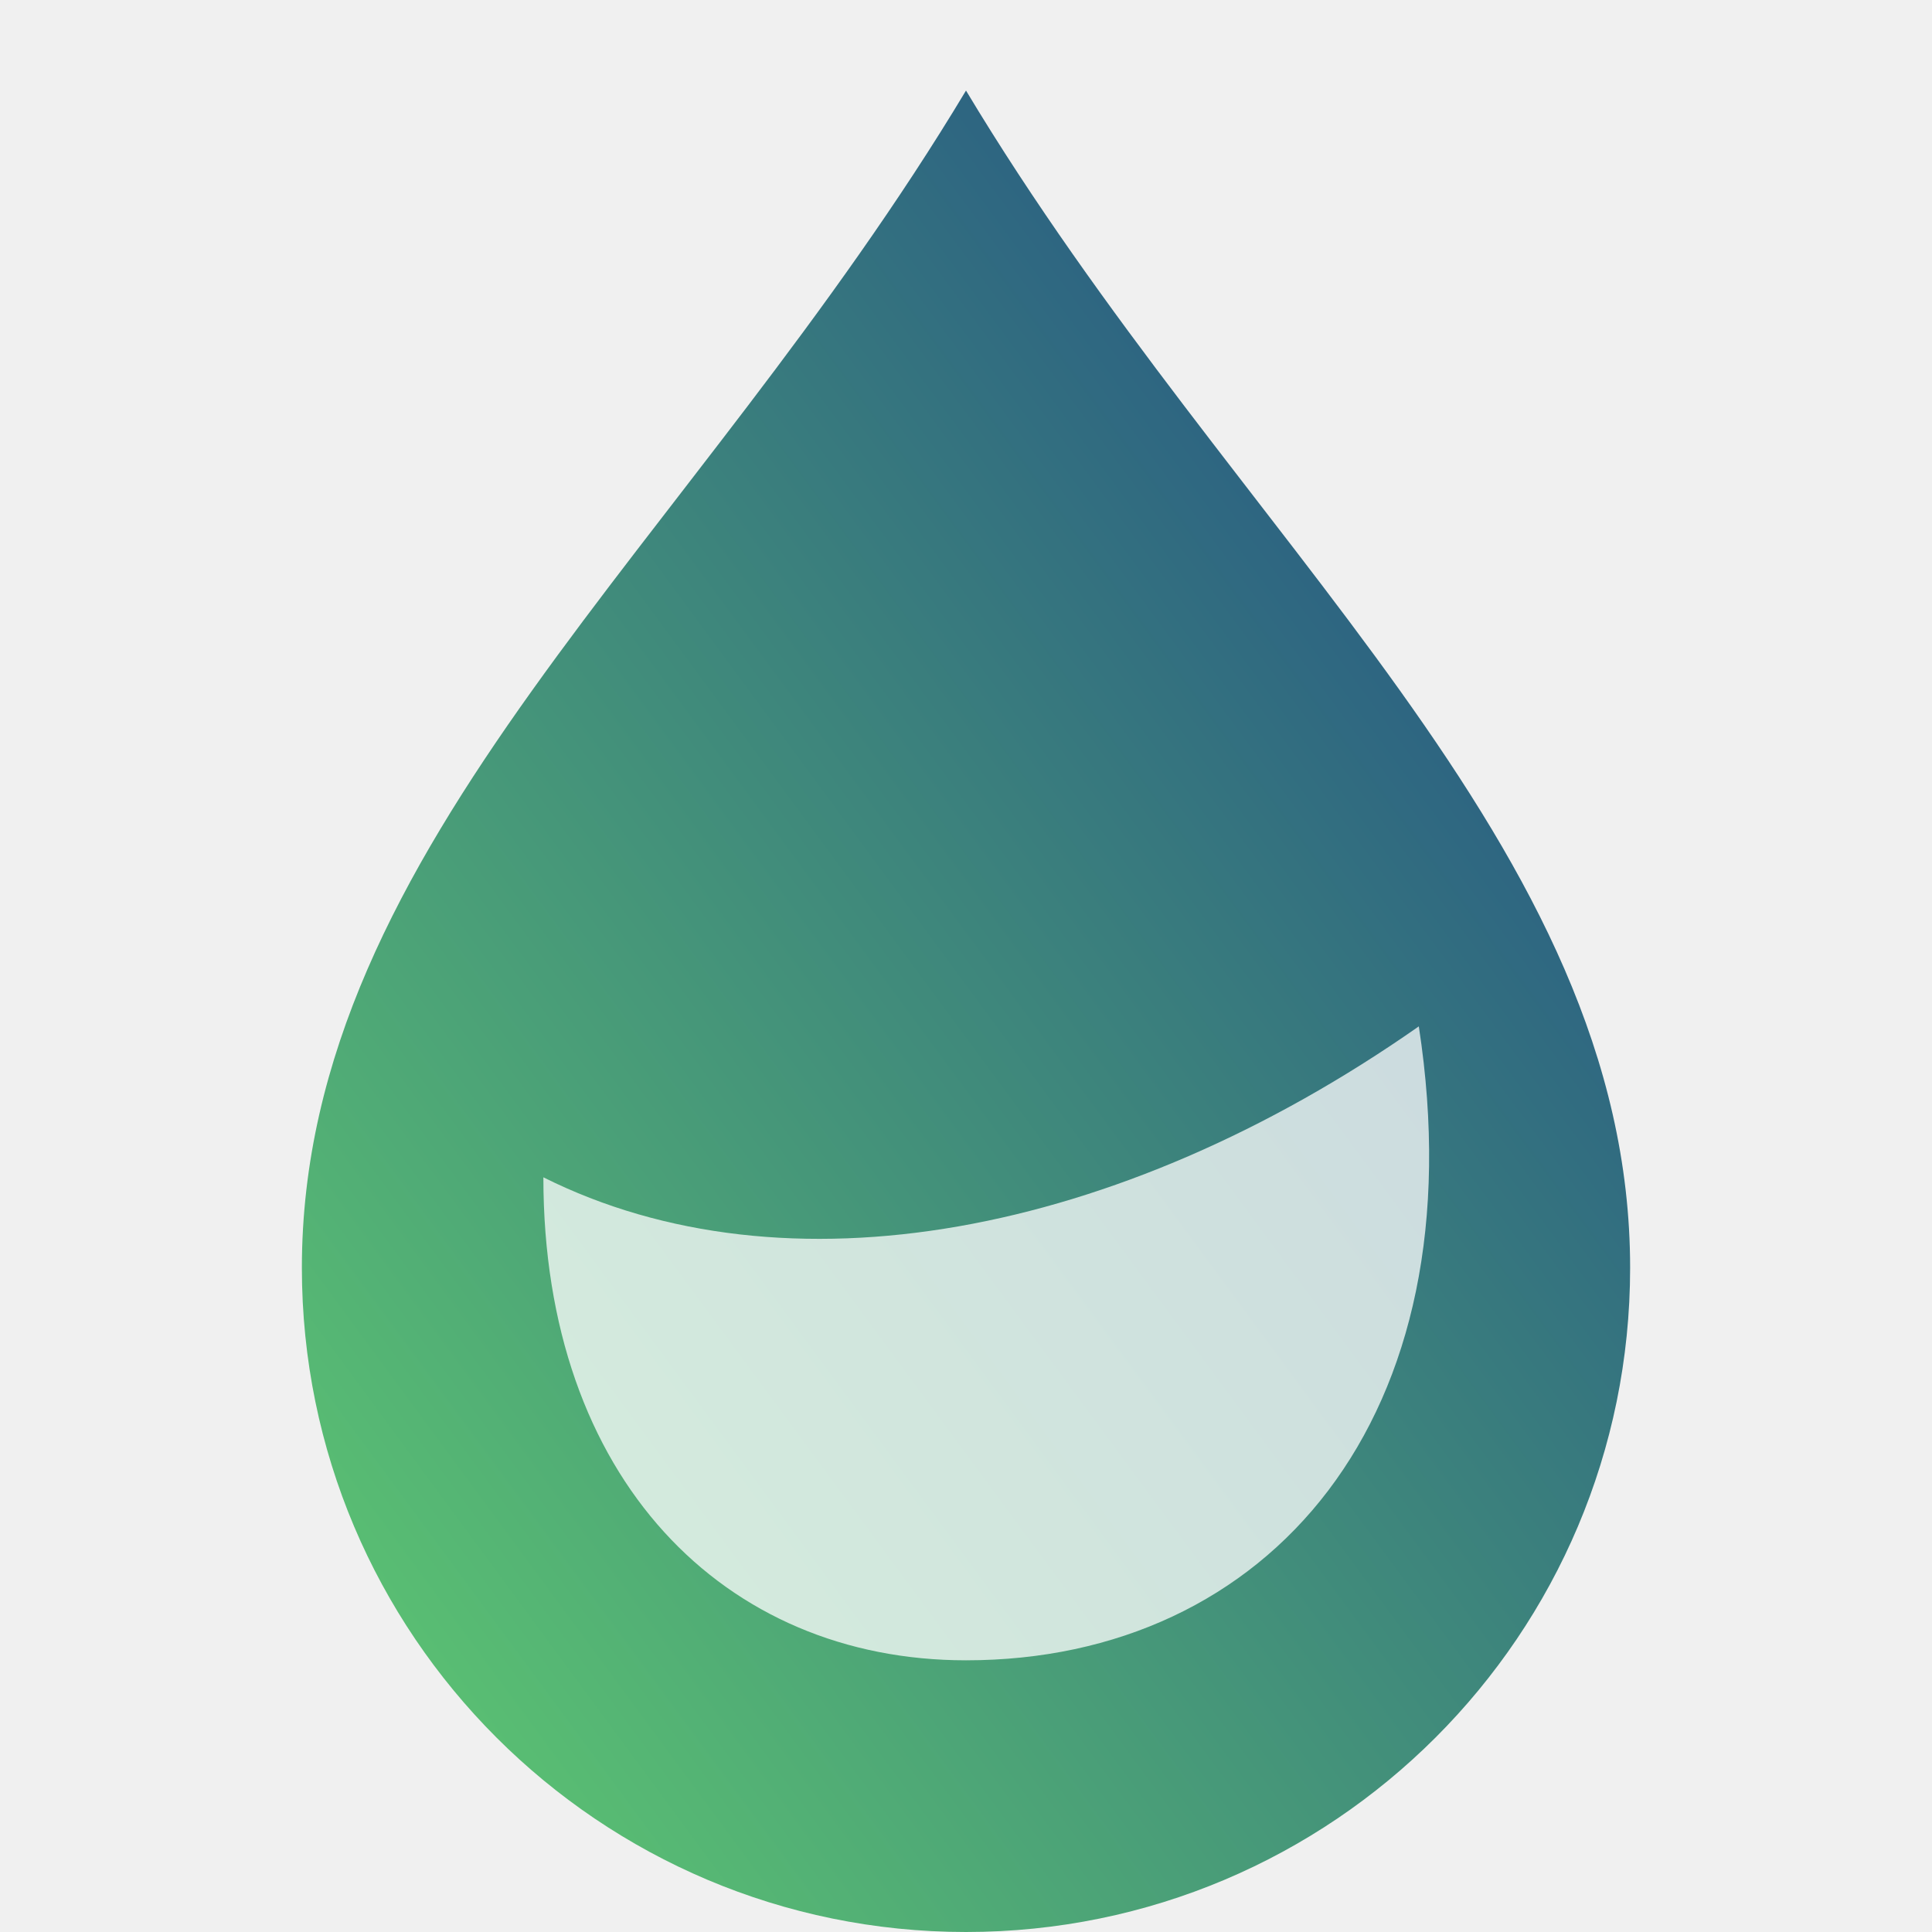
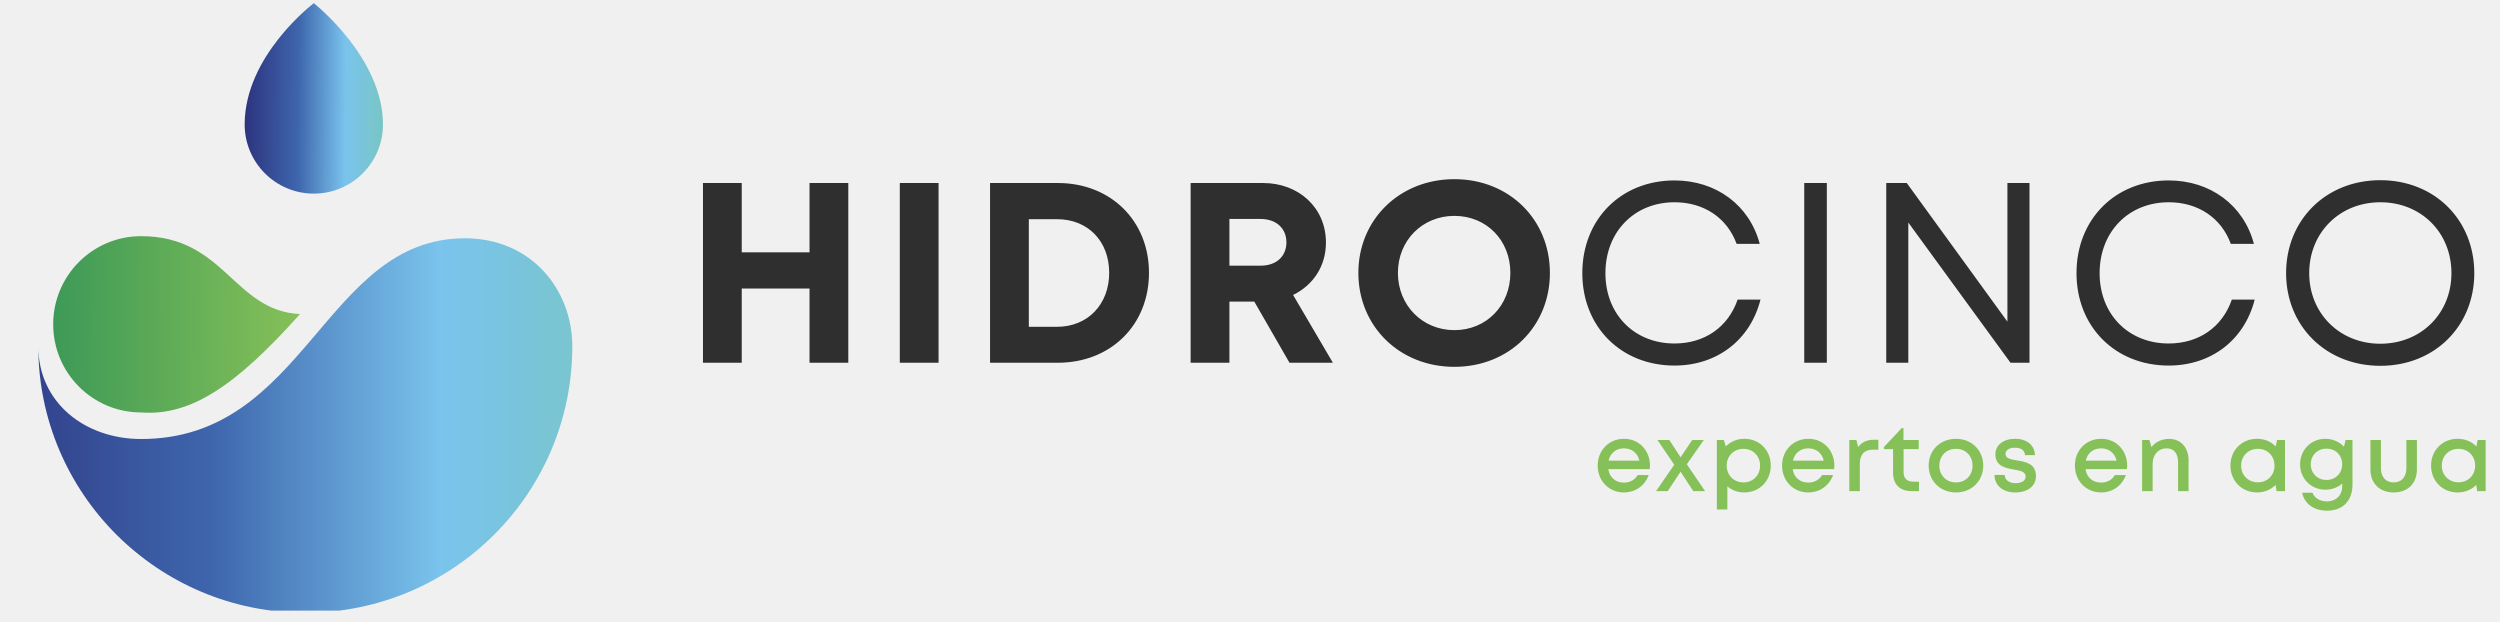
- <svg xmlns="http://www.w3.org/2000/svg" viewBox="0 0 64 64">
+ <svg xmlns="http://www.w3.org/2000/svg" width="185" height="46" viewBox="0 0 185 46" fill="none">
+   <g clip-path="url(#clip0_40_164)">
+     <path d="M22.593 45.343C33.505 45.343 42.351 36.515 42.351 25.626C42.351 21.469 39.347 17.633 34.408 17.633C23.994 17.633 22.659 32.487 10.444 32.487C6.278 32.487 2.834 29.783 2.834 25.626C2.834 36.515 11.68 45.343 22.593 45.343Z" fill="url(#paint0_linear_40_164)" />
+     <path d="M3.936 23.998C3.936 27.601 6.848 30.521 10.44 30.521C14.09 30.795 17.429 28.581 22.199 23.243C17.278 22.997 16.636 17.476 10.44 17.476C6.848 17.476 3.936 20.396 3.936 23.998Z" fill="url(#paint1_linear_40_164)" />
+     <path d="M28.339 9.21C28.339 12.036 26.048 14.327 23.222 14.327C20.396 14.327 18.105 12.036 18.105 9.21C18.105 4.093 23.222 0.236 23.222 0.236C23.222 0.236 28.339 4.251 28.339 9.21Z" fill="url(#paint2_linear_40_164)" />
+   </g>
+   <path d="M59.905 13.543H62.774V26.843H59.905V21.352H54.889V26.843H52.02V13.543H54.889V18.672H59.905V13.543ZM66.585 26.843V13.543H69.454V26.843H66.585ZM78.28 13.543C82.194 13.543 85.025 16.335 85.025 20.192C85.025 24.049 82.194 26.843 78.28 26.843H73.264V13.543H78.28ZM78.223 24.183C80.503 24.183 82.08 22.511 82.08 20.192C82.08 17.837 80.503 16.221 78.223 16.221H76.133V24.183H78.223ZM95.422 26.843L92.819 22.32H90.976V26.843H88.107V13.543H93.465C96.125 13.543 98.12 15.386 98.12 17.951C98.12 19.698 97.17 21.105 95.688 21.826L98.633 26.843H95.422ZM90.976 16.203V19.66H93.275C94.491 19.66 95.194 18.939 95.194 17.931C95.194 16.944 94.491 16.203 93.275 16.203H90.976ZM107.625 27.146C103.559 27.146 100.519 24.145 100.519 20.192C100.519 16.259 103.559 13.258 107.625 13.258C111.672 13.258 114.693 16.241 114.693 20.192C114.693 24.163 111.672 27.146 107.625 27.146ZM107.625 24.43C110 24.43 111.767 22.605 111.767 20.192C111.767 17.779 110 15.975 107.625 15.975C105.25 15.975 103.445 17.799 103.445 20.192C103.445 22.587 105.25 24.43 107.625 24.43ZM123.912 27.052C119.96 27.052 117.091 24.183 117.091 20.212C117.091 16.221 119.96 13.352 123.912 13.352C126.99 13.352 129.46 15.177 130.22 18.046H128.51C127.807 16.127 126.097 14.967 123.912 14.967C120.948 14.967 118.801 17.152 118.801 20.212C118.801 23.27 120.948 25.418 123.912 25.418C126.154 25.418 127.883 24.201 128.586 22.169H130.277C129.517 25.171 127.047 27.052 123.912 27.052ZM133.514 26.843V13.543H135.186V26.843H133.514ZM148.549 13.543H150.183V26.843H148.777L141.215 16.468V26.843H139.581V13.543H141.101L148.549 23.802V13.543ZM160.482 27.052C156.53 27.052 153.661 24.183 153.661 20.212C153.661 16.221 156.53 13.352 160.482 13.352C163.56 13.352 166.03 15.177 166.79 18.046H165.08C164.377 16.127 162.667 14.967 160.482 14.967C157.518 14.967 155.371 17.152 155.371 20.212C155.371 23.27 157.518 25.418 160.482 25.418C162.724 25.418 164.453 24.201 165.156 22.169H166.847C166.087 25.171 163.617 27.052 160.482 27.052ZM176.144 27.07C172.116 27.07 169.171 24.125 169.171 20.212C169.171 16.279 172.116 13.334 176.144 13.334C180.172 13.334 183.098 16.279 183.098 20.212C183.098 24.125 180.172 27.07 176.144 27.07ZM176.144 25.436C179.165 25.436 181.407 23.195 181.407 20.212C181.407 17.209 179.165 14.967 176.144 14.967C173.123 14.967 170.881 17.229 170.881 20.212C170.881 23.175 173.123 25.436 176.144 25.436Z" fill="#2F2F2F" />
+   <path d="M122.1 34.467C122.1 34.55 122.093 34.635 122.079 34.718H119.013C119.111 35.334 119.552 35.712 120.168 35.712C120.623 35.712 120.987 35.502 121.19 35.153H122.009C121.708 35.95 121.015 36.441 120.168 36.441C119.062 36.441 118.229 35.587 118.229 34.453C118.229 33.325 119.062 32.471 120.168 32.471C121.33 32.471 122.1 33.367 122.1 34.467ZM120.168 33.178C119.587 33.178 119.16 33.529 119.034 34.089H121.316C121.176 33.514 120.749 33.178 120.168 33.178ZM126.176 36.343H125.301L124.363 34.907L123.411 36.343H122.55L123.894 34.389L122.655 32.562H123.53L124.363 33.837L125.224 32.562H126.078L124.825 34.355L126.176 36.343ZM129.077 32.471C130.204 32.471 131.037 33.319 131.037 34.453C131.037 35.587 130.204 36.441 129.077 36.441C128.587 36.441 128.153 36.273 127.824 35.986V37.7H127.047V32.562H127.565L127.712 33.032C128.055 32.681 128.531 32.471 129.077 32.471ZM129.014 35.699C129.728 35.699 130.246 35.166 130.246 34.453C130.246 33.745 129.728 33.214 129.014 33.214C128.3 33.214 127.775 33.745 127.775 34.453C127.775 35.166 128.3 35.699 129.014 35.699ZM135.744 34.467C135.744 34.55 135.737 34.635 135.723 34.718H132.657C132.755 35.334 133.196 35.712 133.812 35.712C134.267 35.712 134.631 35.502 134.834 35.153H135.653C135.352 35.95 134.659 36.441 133.812 36.441C132.706 36.441 131.873 35.587 131.873 34.453C131.873 33.325 132.706 32.471 133.812 32.471C134.974 32.471 135.744 33.367 135.744 34.467ZM133.812 33.178C133.231 33.178 132.804 33.529 132.678 34.089H134.96C134.82 33.514 134.393 33.178 133.812 33.178ZM138.662 32.541H138.998V33.276H138.585C137.941 33.276 137.626 33.648 137.626 34.334V36.343H136.849V32.562H137.374L137.5 33.081C137.773 32.724 138.144 32.541 138.662 32.541ZM141.571 35.642H142.005V36.343H141.424C140.598 36.343 140.087 35.831 140.087 34.998V33.234H139.408V33.081L140.724 31.68H140.857V32.562H141.984V33.234H140.864V34.935C140.864 35.391 141.116 35.642 141.571 35.642ZM144.744 36.441C143.582 36.441 142.721 35.593 142.721 34.453C142.721 33.312 143.582 32.471 144.744 32.471C145.899 32.471 146.76 33.319 146.76 34.453C146.76 35.593 145.899 36.441 144.744 36.441ZM144.744 35.699C145.458 35.699 145.969 35.181 145.969 34.453C145.969 33.731 145.458 33.214 144.744 33.214C144.023 33.214 143.512 33.731 143.512 34.453C143.512 35.181 144.023 35.699 144.744 35.699ZM149.128 36.441C148.211 36.441 147.609 35.929 147.588 35.145H148.344C148.365 35.544 148.701 35.755 149.156 35.755C149.576 35.755 149.898 35.58 149.898 35.264C149.898 34.901 149.492 34.824 149.03 34.746C148.4 34.635 147.658 34.495 147.658 33.62C147.658 32.941 148.239 32.471 149.121 32.471C149.996 32.471 150.57 32.955 150.584 33.682H149.849C149.835 33.325 149.555 33.13 149.1 33.13C148.673 33.13 148.407 33.319 148.407 33.592C148.407 33.928 148.792 33.99 149.247 34.068C149.884 34.172 150.661 34.298 150.661 35.23C150.661 35.965 150.052 36.441 149.128 36.441ZM157.412 34.467C157.412 34.55 157.405 34.635 157.391 34.718H154.325C154.423 35.334 154.864 35.712 155.48 35.712C155.935 35.712 156.299 35.502 156.502 35.153H157.321C157.02 35.95 156.327 36.441 155.48 36.441C154.374 36.441 153.541 35.587 153.541 34.453C153.541 33.325 154.374 32.471 155.48 32.471C156.642 32.471 157.412 33.367 157.412 34.467ZM155.48 33.178C154.899 33.178 154.472 33.529 154.346 34.089H156.628C156.488 33.514 156.061 33.178 155.48 33.178ZM160.512 32.478C161.401 32.478 161.954 33.136 161.954 34.068V36.343H161.177V34.228C161.177 33.542 160.876 33.178 160.309 33.178C159.714 33.178 159.294 33.654 159.294 34.319V36.343H158.517V32.562H159.056L159.21 33.094C159.49 32.709 159.959 32.478 160.512 32.478ZM168.496 32.562H169.091V36.343H168.468L168.391 35.888C168.048 36.23 167.572 36.441 167.019 36.441C165.892 36.441 165.052 35.587 165.052 34.453C165.052 33.319 165.892 32.471 167.019 32.471C167.579 32.471 168.062 32.681 168.405 33.038L168.496 32.562ZM167.082 35.691C167.796 35.691 168.314 35.166 168.314 34.453C168.314 33.739 167.796 33.214 167.082 33.214C166.368 33.214 165.843 33.745 165.843 34.453C165.843 35.16 166.368 35.691 167.082 35.691ZM173.573 32.562H174.084V35.852C174.084 37.056 173.37 37.791 172.201 37.791C171.228 37.791 170.542 37.288 170.353 36.462H171.123C171.27 36.874 171.718 37.105 172.194 37.105C172.845 37.105 173.328 36.672 173.328 35.958V35.782C172.999 36.069 172.565 36.237 172.075 36.237C171.018 36.237 170.206 35.419 170.206 34.355C170.206 33.297 171.018 32.471 172.075 32.471C172.628 32.471 173.111 32.696 173.454 33.053L173.573 32.562ZM172.159 35.517C172.831 35.517 173.321 35.026 173.321 34.355C173.321 33.69 172.838 33.2 172.159 33.2C171.487 33.2 170.997 33.697 170.997 34.355C170.997 35.02 171.487 35.517 172.159 35.517ZM177.135 36.441C176.092 36.441 175.413 35.769 175.413 34.746V32.562H176.19V34.642C176.19 35.3 176.547 35.699 177.135 35.699C177.723 35.699 178.073 35.292 178.073 34.642V32.562H178.85V34.746C178.85 35.769 178.178 36.441 177.135 36.441ZM183.343 32.562H183.938V36.343H183.315L183.238 35.888C182.895 36.23 182.419 36.441 181.866 36.441C180.739 36.441 179.899 35.587 179.899 34.453C179.899 33.319 180.739 32.471 181.866 32.471C182.426 32.471 182.909 32.681 183.252 33.038L183.343 32.562ZM181.929 35.691C182.643 35.691 183.161 35.166 183.161 34.453C183.161 33.739 182.643 33.214 181.929 33.214C181.215 33.214 180.69 33.745 180.69 34.453C180.69 35.16 181.215 35.691 181.929 35.691Z" fill="#86C058" />
  <defs>
-     <linearGradient id="a" x1="0" x2="1" y1="1" y2="0">
-       <stop stop-color="#61CE70" />
-       <stop offset="1" stop-color="#1D4387" />
+     <linearGradient id="paint0_linear_40_164" x1="-3.542" y1="27.079" x2="45.815" y2="27.079" gradientUnits="userSpaceOnUse">
+       <stop stop-color="#2D337E" />
+       <stop offset="0.39" stop-color="#3E66AD" />
+       <stop offset="0.733" stop-color="#7AC4ED" />
+       <stop offset="1" stop-color="#78C5C5" />
    </linearGradient>
+     <linearGradient id="paint1_linear_40_164" x1="3.936" y1="23.222" x2="22.199" y2="23.38" gradientUnits="userSpaceOnUse">
+       <stop stop-color="#3D9A57" />
+       <stop offset="1" stop-color="#86C058" />
+     </linearGradient>
+     <linearGradient id="paint2_linear_40_164" x1="18.105" y1="5.04" x2="28.34" y2="5.102" gradientUnits="userSpaceOnUse">
+       <stop stop-color="#2D337E" />
+       <stop offset="0.39" stop-color="#3E66AD" />
+       <stop offset="0.733" stop-color="#7AC4ED" />
+       <stop offset="1" stop-color="#78C5C5" />
+     </linearGradient>
+     <clipPath id="clip0_40_164">
+       <rect width="45.5" height="45.185" fill="white" />
+     </clipPath>
  </defs>
-   <path fill="url(#a)" d="M32 3C23 18 10 28 10 42a22 22 0 0 0 44 0C54 28 41 18 32 3Z" />
-   <path fill="#fff" fill-opacity=".75" d="M18 39c8 4 19 2 29-5 2 13-5 21-15 21-8 0-14-6-14-16Z" />
</svg>
